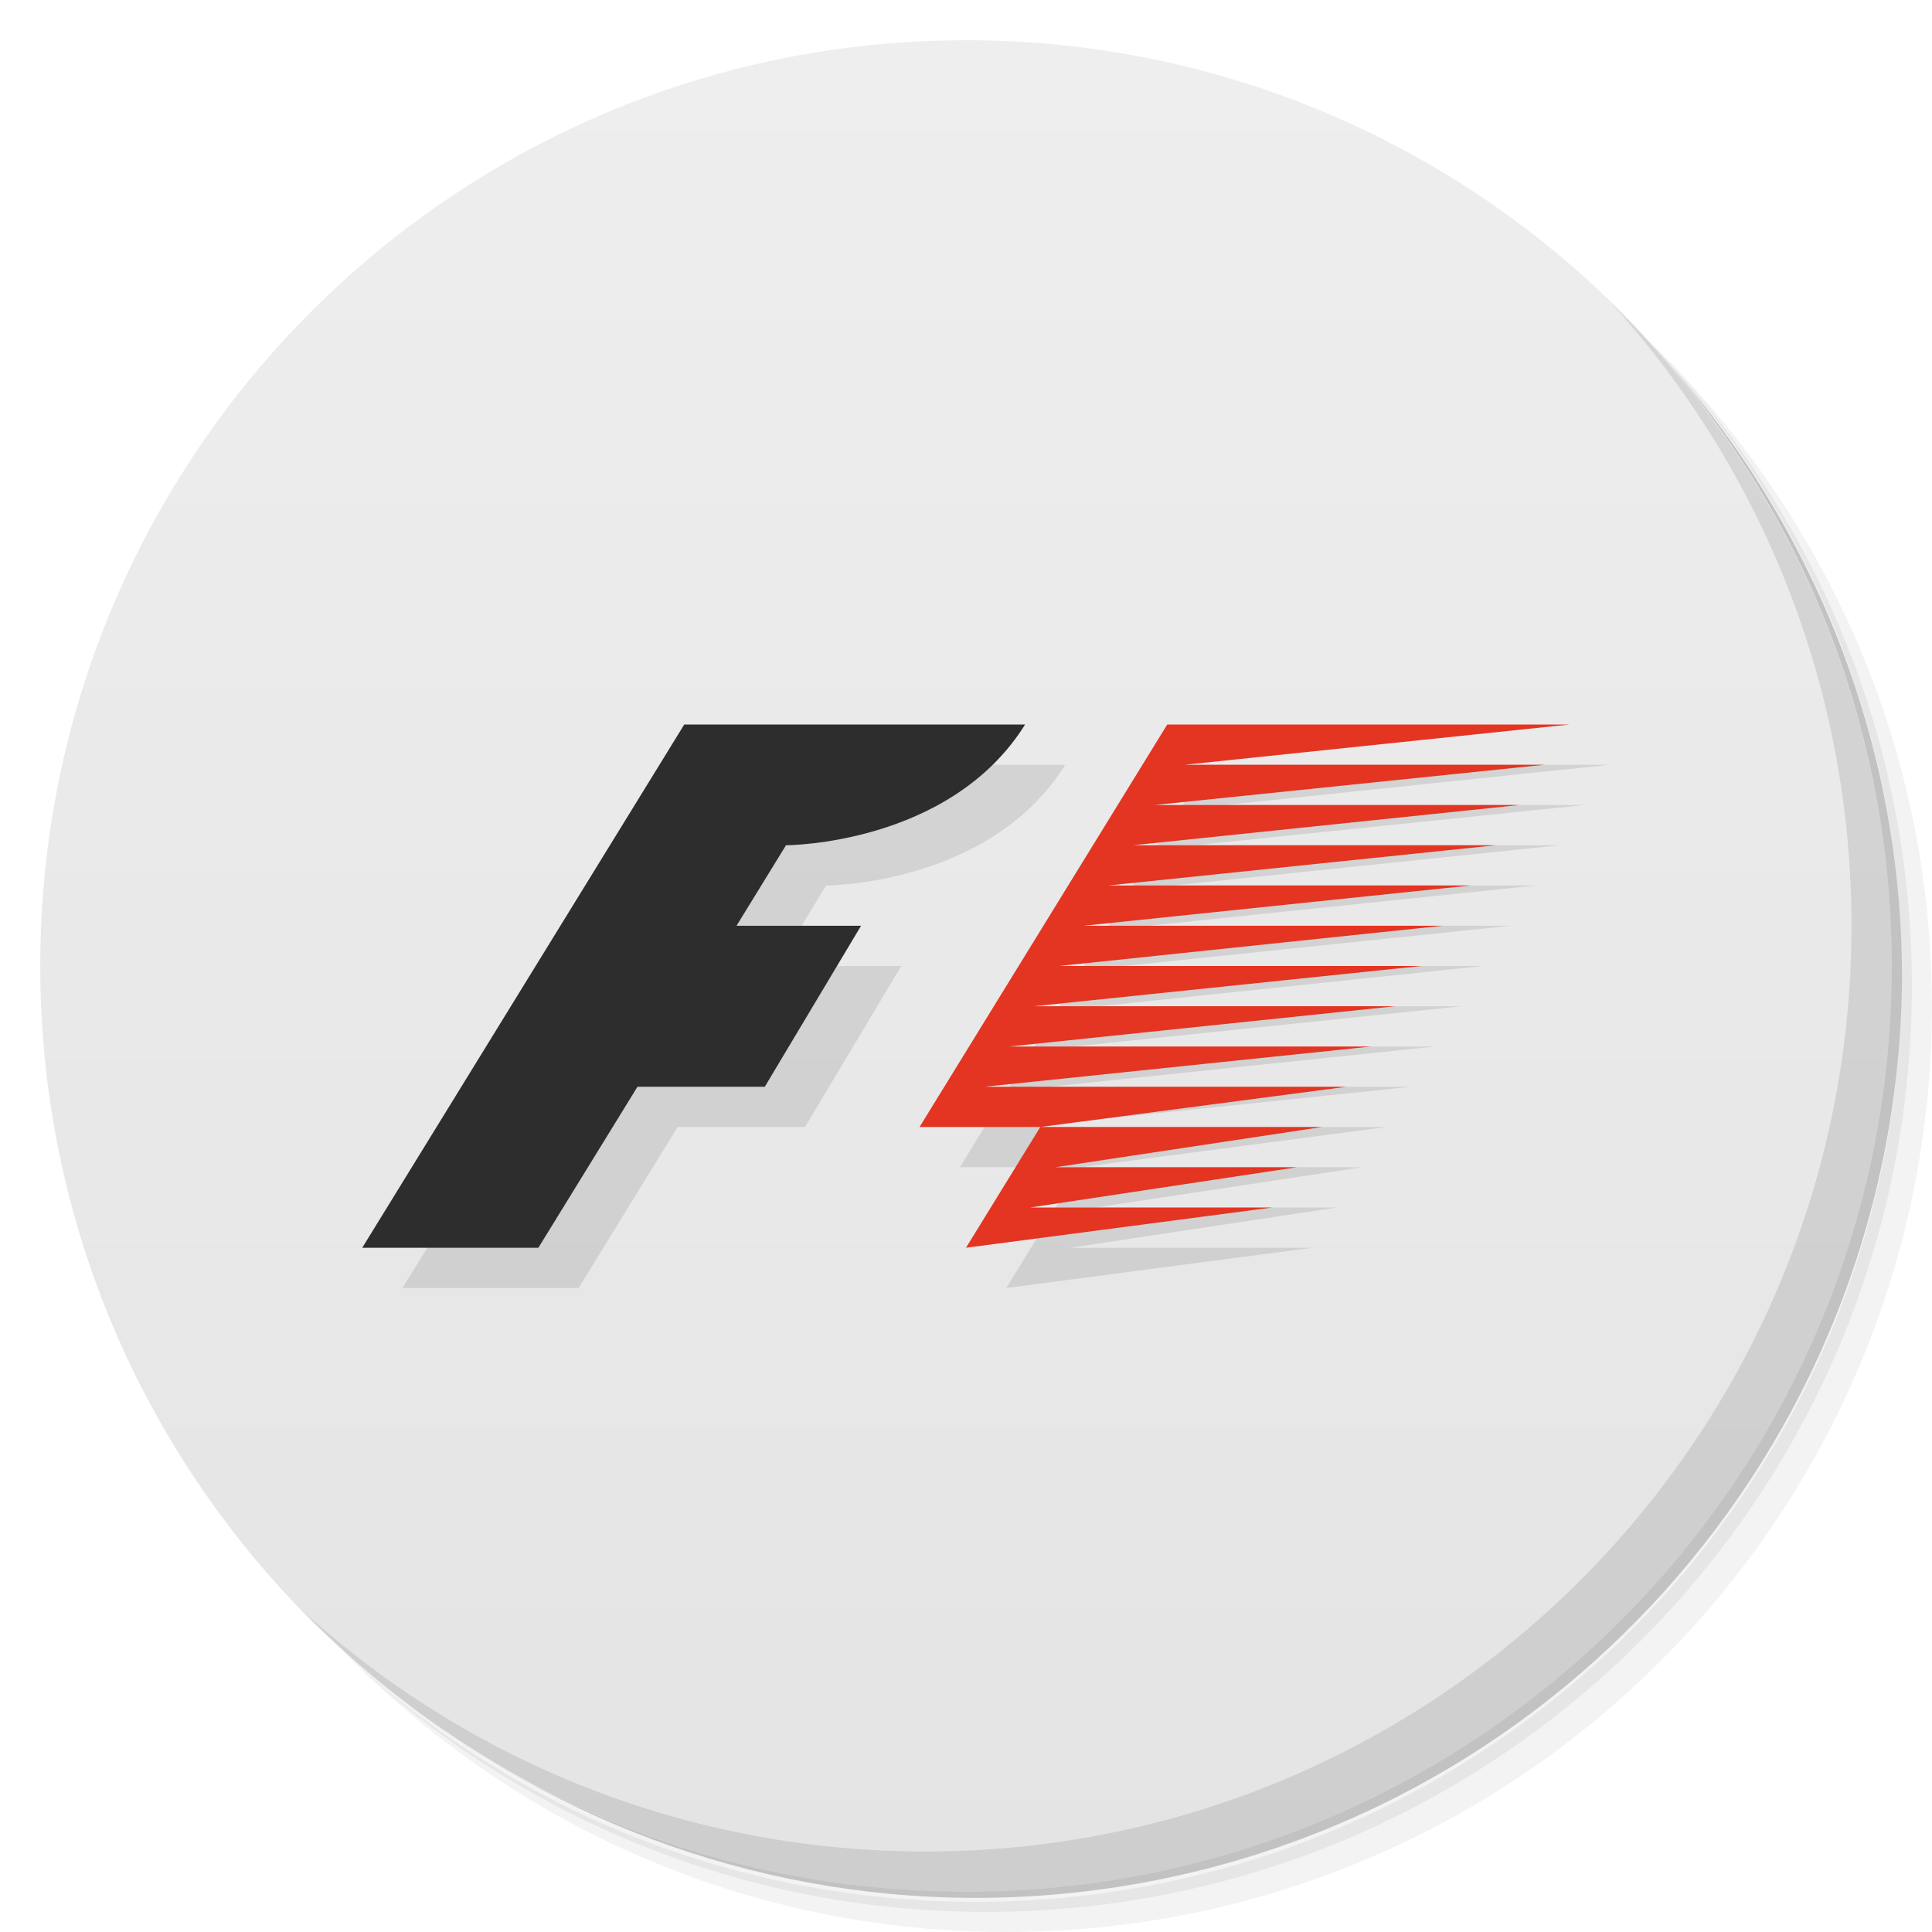
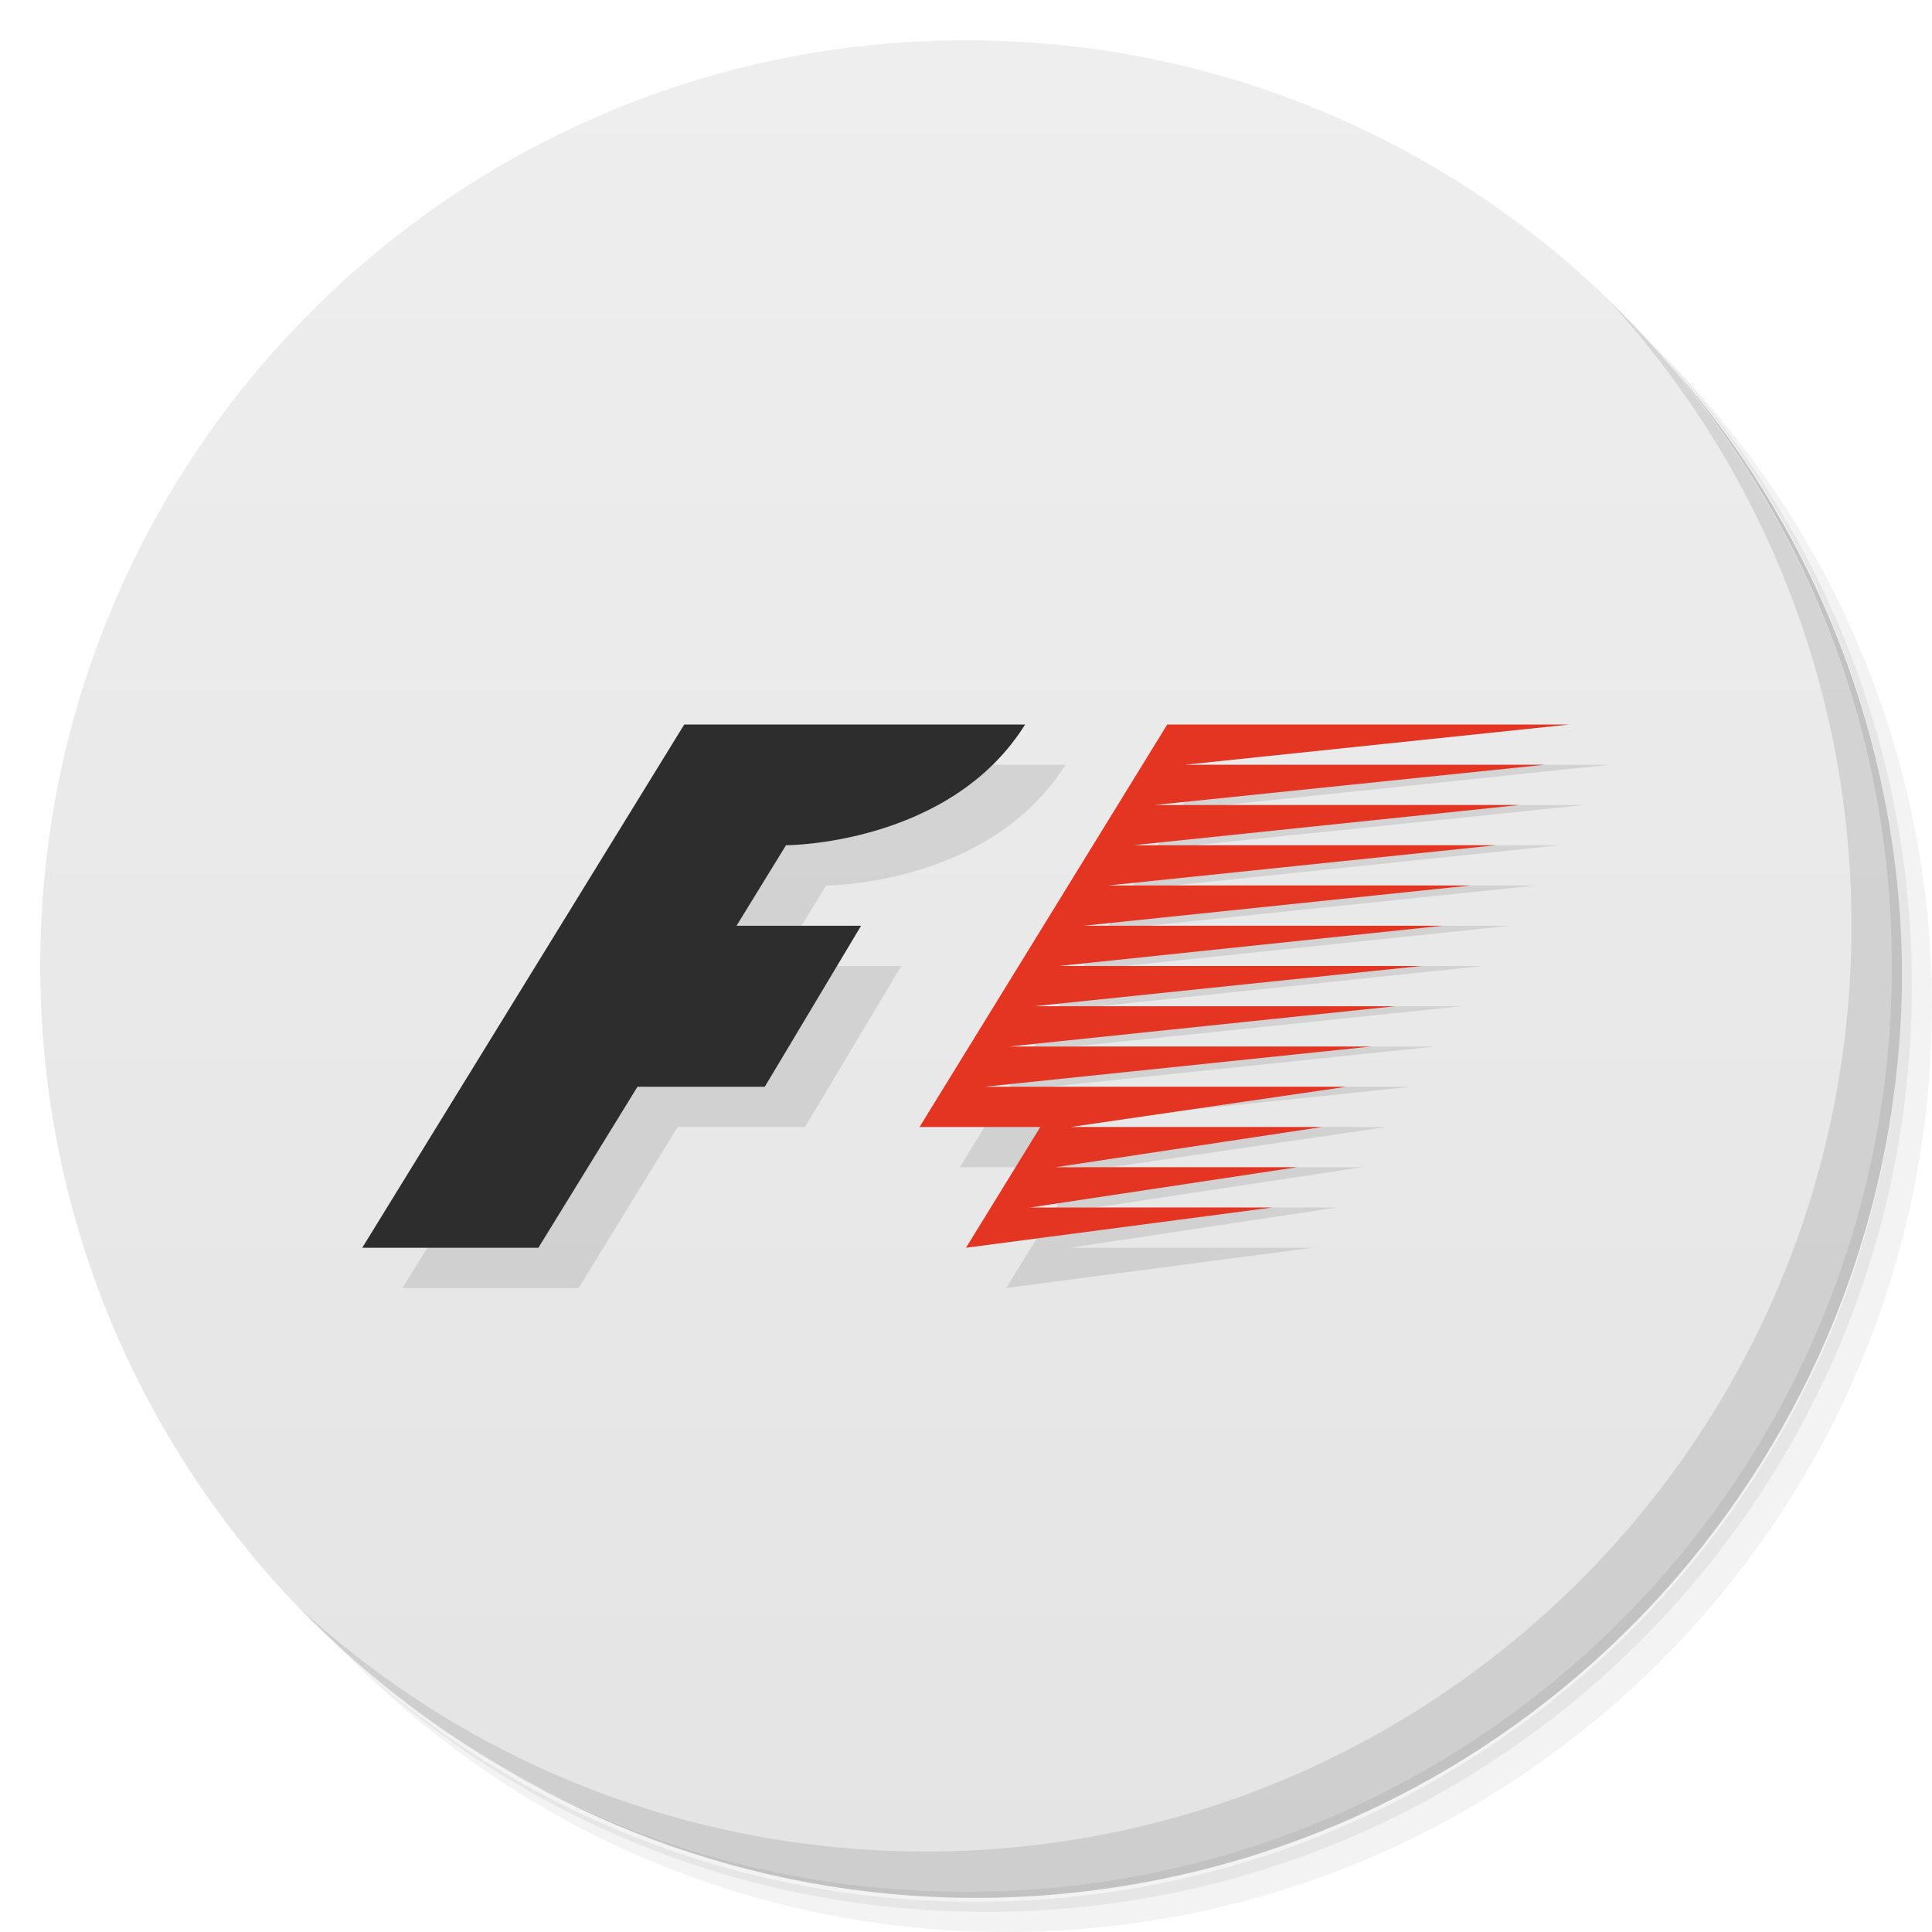
<svg xmlns="http://www.w3.org/2000/svg" version="1.1" viewBox="0 0 48 48">
  <defs>
    <linearGradient id="bg" x2="0" y1="1" y2="47" gradientUnits="userSpaceOnUse">
      <stop style="stop-color:#eee" offset="0" />
      <stop style="stop-color:#e4e4e4" offset="1" />
    </linearGradient>
  </defs>
  <path d="m36.31 5c5.859 4.062 9.688 10.831 9.688 18.5 0 12.426-10.07 22.5-22.5 22.5-7.669 0-14.438-3.828-18.5-9.688 1.037 1.822 2.306 3.499 3.781 4.969 4.085 3.712 9.514 5.969 15.469 5.969 12.703 0 23-10.298 23-23 0-5.954-2.256-11.384-5.969-15.469-1.469-1.475-3.147-2.744-4.969-3.781zm4.969 3.781c3.854 4.113 6.219 9.637 6.219 15.719 0 12.703-10.297 23-23 23-6.081 0-11.606-2.364-15.719-6.219 4.16 4.144 9.883 6.719 16.219 6.719 12.703 0 23-10.298 23-23 0-6.335-2.575-12.06-6.719-16.219z" style="opacity:.05" />
  <path d="m41.28 8.781c3.712 4.085 5.969 9.514 5.969 15.469 0 12.703-10.297 23-23 23-5.954 0-11.384-2.256-15.469-5.969 4.113 3.854 9.637 6.219 15.719 6.219 12.703 0 23-10.298 23-23 0-6.081-2.364-11.606-6.219-15.719z" style="opacity:.1" />
  <path d="m31.25 2.375c8.615 3.154 14.75 11.417 14.75 21.13 0 12.426-10.07 22.5-22.5 22.5-9.708 0-17.971-6.135-21.12-14.75a23 23 0 0 0 44.875-7 23 23 0 0 0-16-21.875z" style="opacity:.2" />
  <circle cx="24" cy="24" r="23" style="fill:url(#bg)" />
-   <path d="m18 19-8 13h4.375l2.461-4h3.164l2.393-4h-3.094l1.228-2s4.066 0 5.941-3h-8.469zm12 0-6.154 10h3l7.607-1h-8.992l9.607-1h-8.99l9.578-1h-8.969l9.625-1h-9.004l9.535-1h-8.92l9.607-1h-9l9.631-1h-9.012l9.602-1h-9.065l9.688-1h-8.938l9.562-1h-10zm-3.154 10-1.846 3 7.609-1h-6.016l6.625-1h-6l6.625-1h-6.998z" style="opacity:.1" />
  <path d="m40.03 7.531c3.712 4.084 5.969 9.514 5.969 15.469 0 12.703-10.297 23-23 23-5.954 0-11.384-2.256-15.469-5.969 4.178 4.291 10.01 6.969 16.469 6.969 12.703 0 23-10.298 23-23 0-6.462-2.677-12.291-6.969-16.469z" style="opacity:.1" />
+   <path d="m18 19-8 13h4.375l2.461-4h3.164l2.393-4h-3.094l1.228-2s4.066 0 5.941-3h-8.469zm12 0-6.154 10h3l-1.846 3 7.609-1h-6.016l6.625-1h-6l6.625-1h-6.244l6.854-1h-8.992l9.607-1h-8.99l9.578-1h-8.969l9.625-1h-9.006l9.537-1h-8.92l9.607-1h-9l9.629-1h-9.01l9.602-1h-9.065l9.688-1h-8.938l9.562-1h-10z" style="opacity:.1" />
  <path d="m9 31 8-13h8.469c-1.875 3-5.941 3-5.941 3l-1.229 2h3.094l-2.392 4h-3.163l-2.462 4z" style="fill:#2d2d2d" />
-   <path d="m24 31 1.846-3h-3l6.154-10h10l-9.562 1h8.938l-9.688 1h9.064l-9.601 1h9.011l-9.63 1h9l-9.608 1h8.921l-9.536 1h9.005l-9.625 1h8.969l-9.578 1h8.99l-9.607 1h8.992l-7.607 1h6.998l-6.625 1h6l-6.625 1h6.016z" style="fill:#e43422" />
+   <path d="m24 31 1.846-3h-3l6.154-10h10l-9.562 1h8.938l-9.688 1h9.064l-9.601 1h9.011l-9.63 1h9l-9.608 1h8.921l-9.536 1h9.005l-9.625 1h8.969l-9.578 1h8.99l-9.607 1h8.992l-6.853 1h6.244l-6.625 1h6l-6.625 1h6.016z" style="fill:#e43422" />
</svg>
